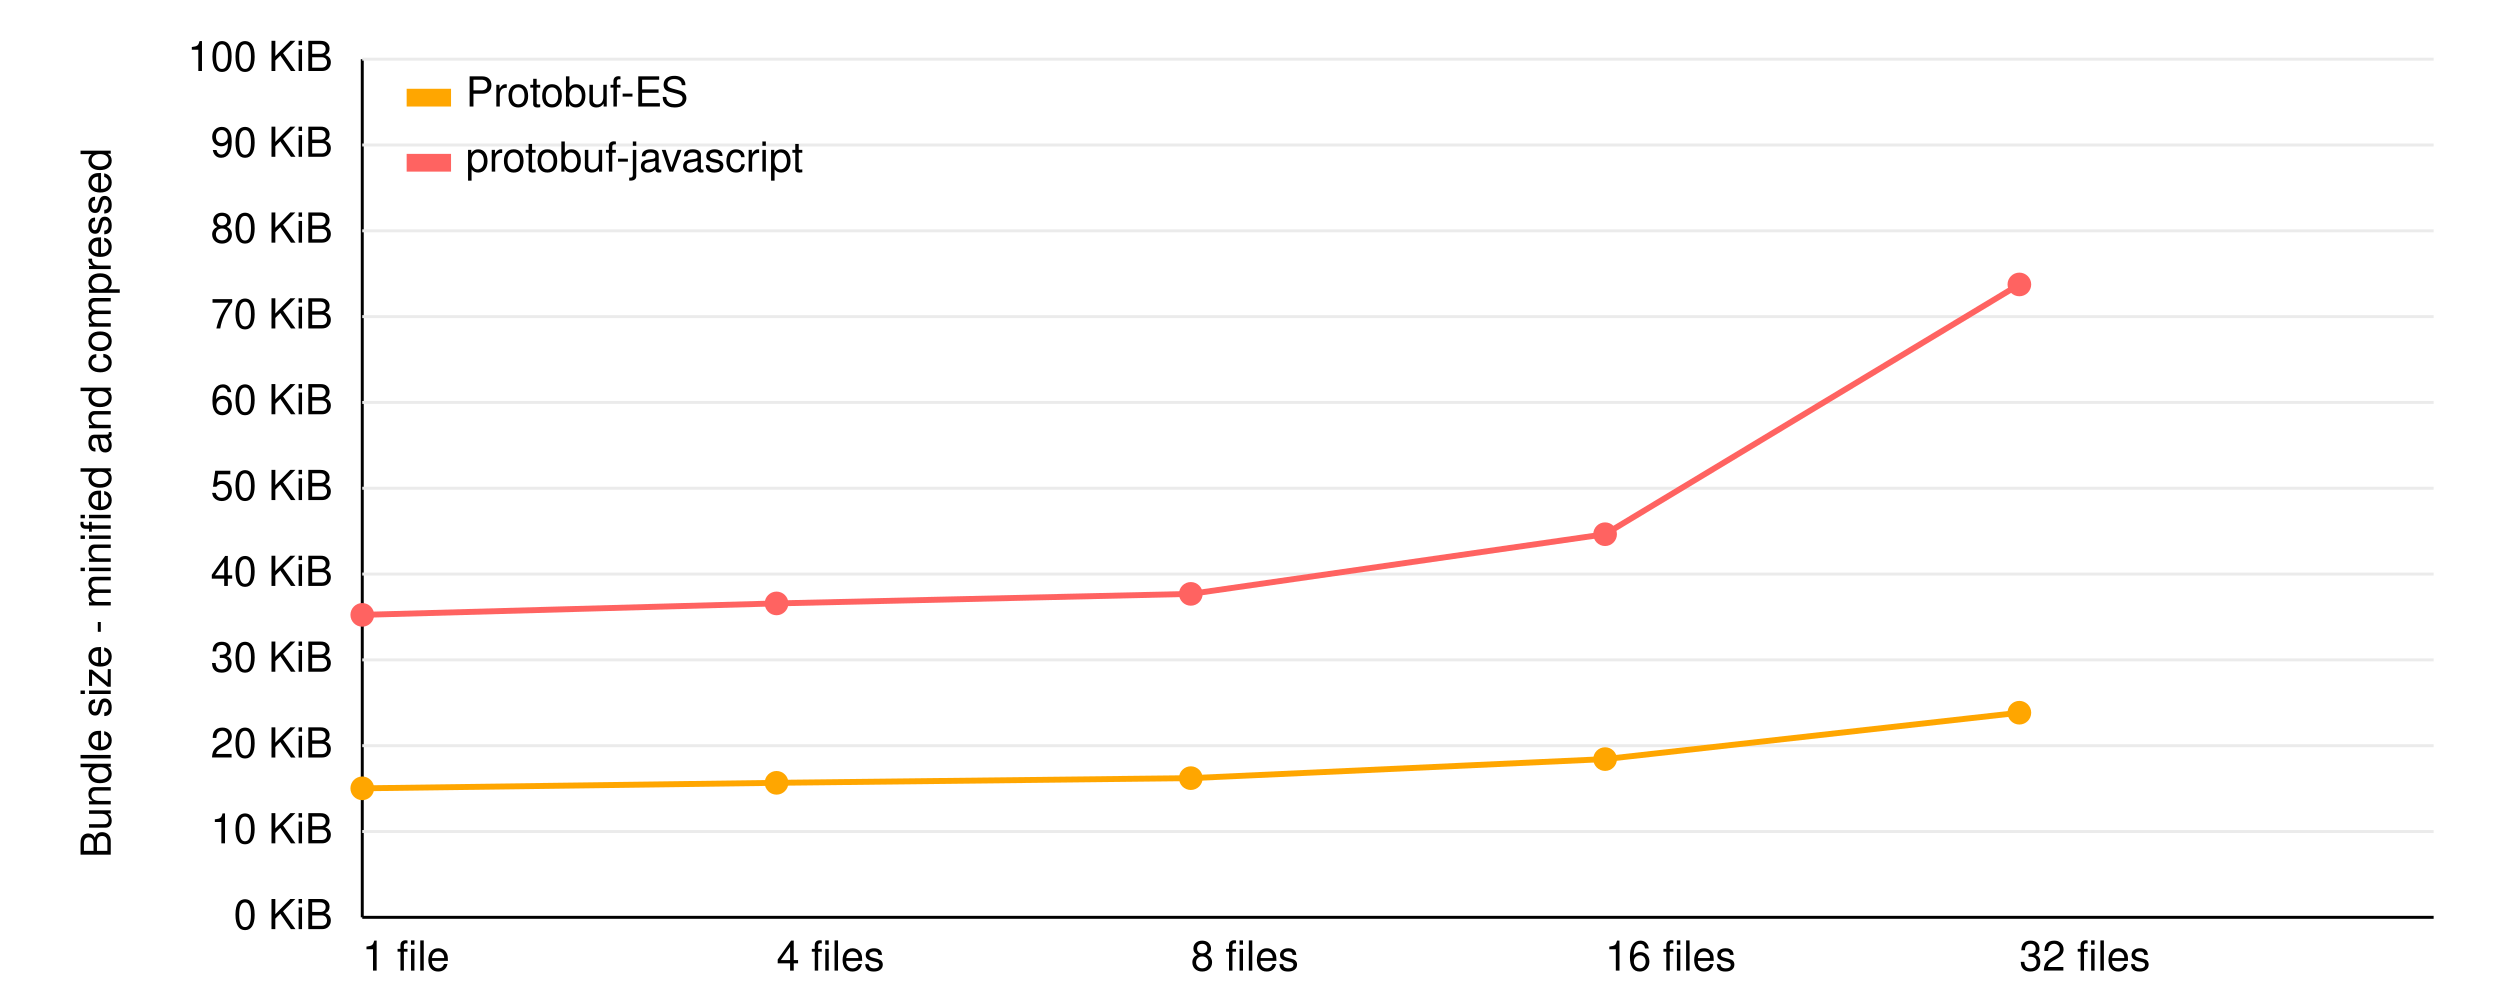
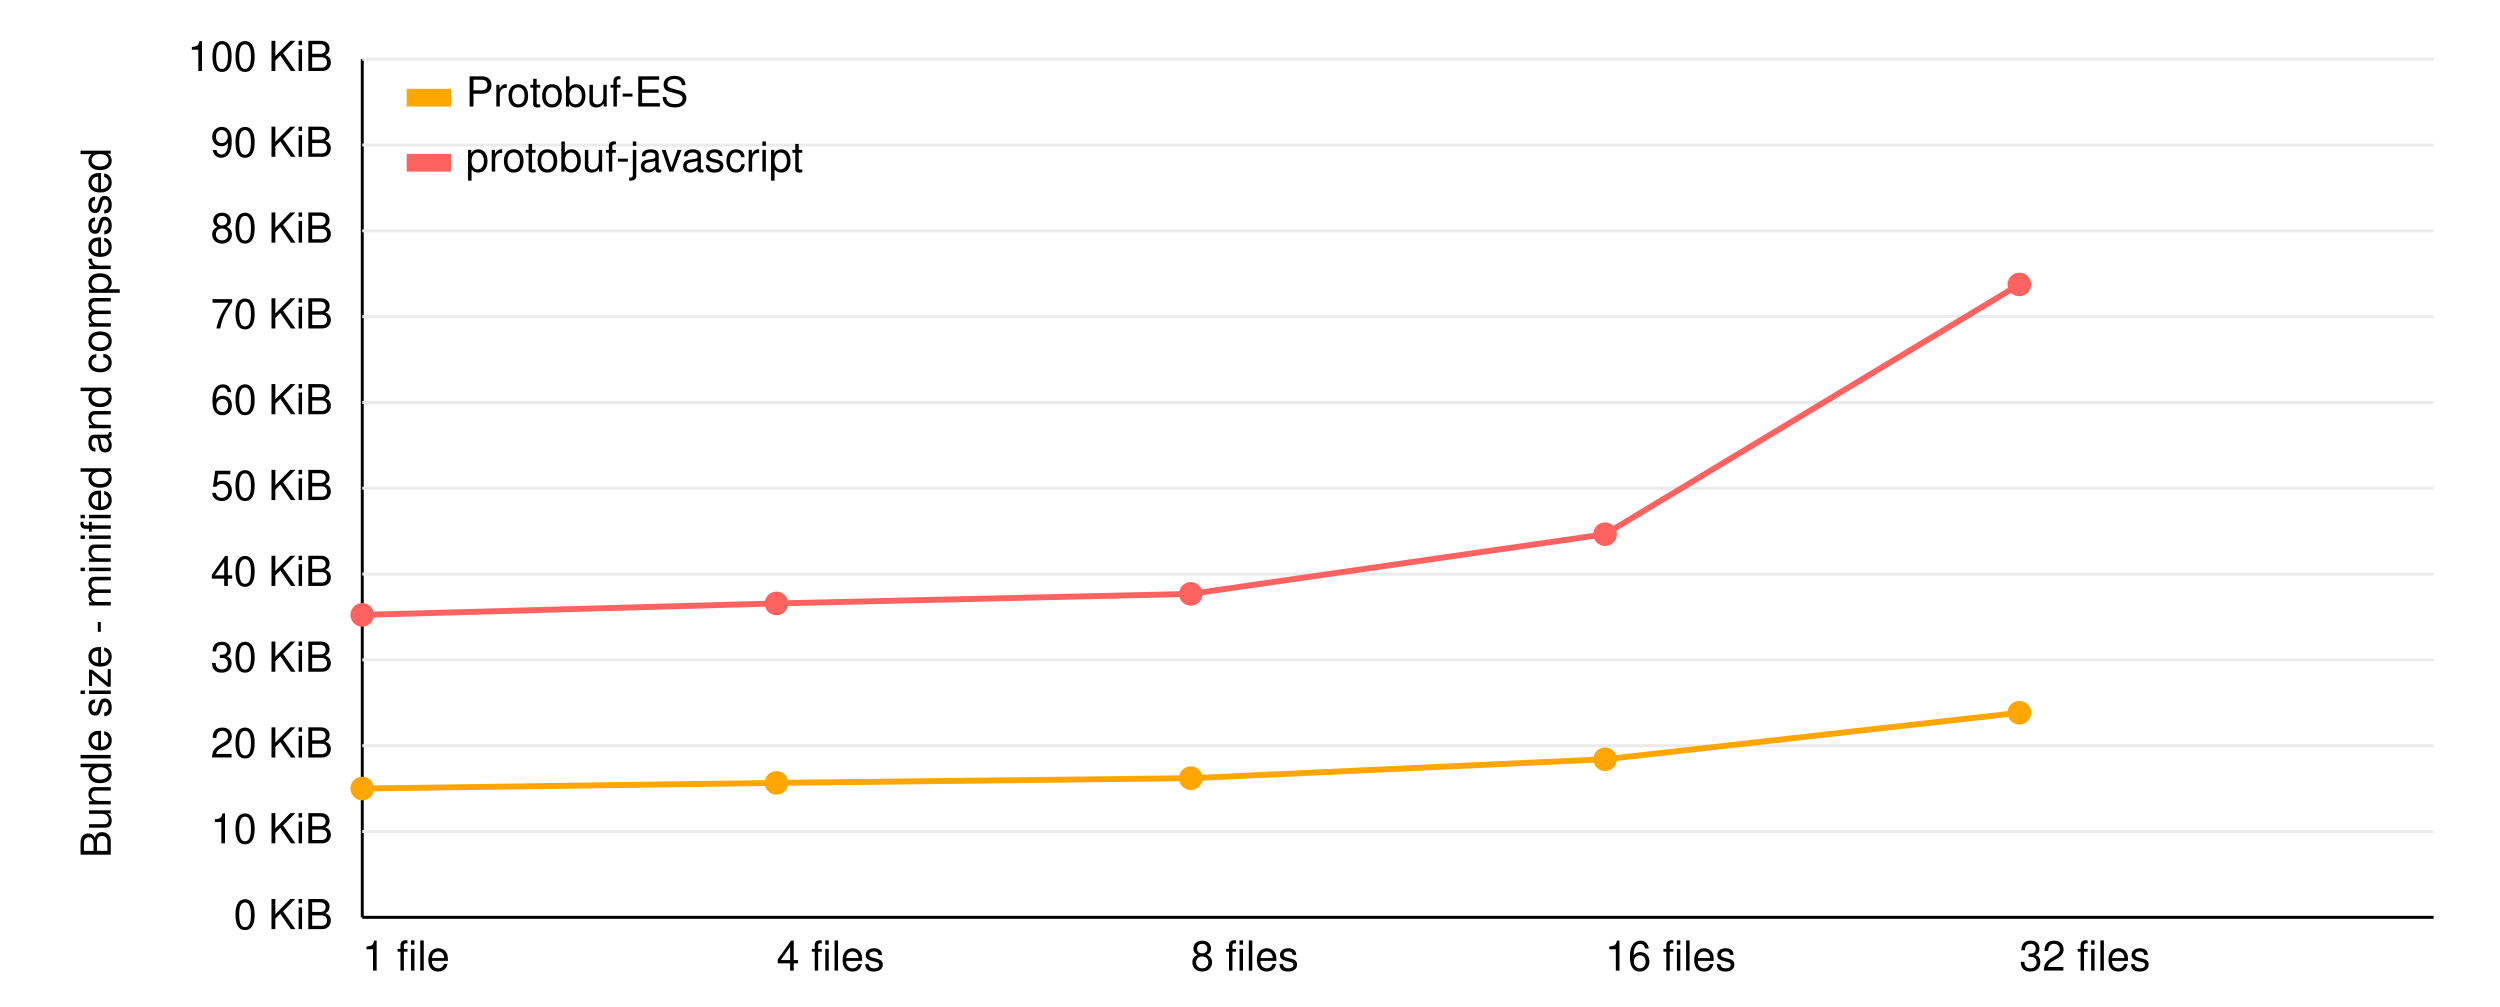
<svg xmlns="http://www.w3.org/2000/svg" version="1.1" width="820px" height="330px" viewBox="0 0 820 340" class="chart">
  <style>
      
      text {
        font: 14px Verdana, Helvetica, Arial, sans-serif;
      }
      
    </style>
  <g transform="translate(110,310)">
    <line y1="0" x2="700" stroke="black" />
    <text x="0" y="18" text-anchor="start">1 file</text>
    <text x="140" y="18" text-anchor="start">4 files</text>
    <text x="280" y="18" text-anchor="start">8 files</text>
    <text x="420" y="18" text-anchor="start">16 files</text>
    <text x="560" y="18" text-anchor="start">32 files</text>
  </g>
  <g transform="translate(110, 20)">
    <line x1="0" x2="0" y1="0" y2="290" stroke="black" />
    <g transform="rotate(-90), translate(-150,-85)">
      <text text-anchor="middle">Bundle size - minified and compressed</text>
    </g>
    <text x="-10" y="4" text-anchor="end">100 KiB</text>
    <line x1="0" x2="700" y1="0" y2="0" stroke="#ebebeb" />
    <text x="-10" y="33" text-anchor="end">90 KiB</text>
    <line x1="0" x2="700" y1="29" y2="29" stroke="#ebebeb" />
    <text x="-10" y="62" text-anchor="end">80 KiB</text>
    <line x1="0" x2="700" y1="58" y2="58" stroke="#ebebeb" />
    <text x="-10" y="91" text-anchor="end">70 KiB</text>
    <line x1="0" x2="700" y1="87" y2="87" stroke="#ebebeb" />
    <text x="-10" y="120" text-anchor="end">60 KiB</text>
    <line x1="0" x2="700" y1="116" y2="116" stroke="#ebebeb" />
    <text x="-10" y="149" text-anchor="end">50 KiB</text>
    <line x1="0" x2="700" y1="145" y2="145" stroke="#ebebeb" />
    <text x="-10" y="178" text-anchor="end">40 KiB</text>
    <line x1="0" x2="700" y1="174" y2="174" stroke="#ebebeb" />
    <text x="-10" y="207" text-anchor="end">30 KiB</text>
    <line x1="0" x2="700" y1="203" y2="203" stroke="#ebebeb" />
    <text x="-10" y="236" text-anchor="end">20 KiB</text>
    <line x1="0" x2="700" y1="232" y2="232" stroke="#ebebeb" />
    <text x="-10" y="265" text-anchor="end">10 KiB</text>
    <line x1="0" x2="700" y1="261" y2="261" stroke="#ebebeb" />
    <text x="-10" y="294" text-anchor="end">0 KiB</text>
  </g>
  <g transform="translate(110, 20)">
-     <polyline fill="none" stroke="#ffa600" stroke-width="2" points="0,246.407 140,244.546 280,242.966 420,236.528 560,220.853">
+     <polyline fill="none" stroke="#ffa600" stroke-width="2" points="0,246.475 140,244.566 280,242.98 420,236.579 560,220.864">
    </polyline>
-     <circle cx="0" cy="246.407" r="4" fill="#ffa600" />
-     <circle cx="140" cy="244.546" r="4" fill="#ffa600" />
-     <circle cx="280" cy="242.966" r="4" fill="#ffa600" />
-     <circle cx="420" cy="236.528" r="4" fill="#ffa600" />
-     <circle cx="560" cy="220.853" r="4" fill="#ffa600" />
+     <circle cx="0" cy="246.475" r="4" fill="#ffa600" />
+     <circle cx="140" cy="244.566" r="4" fill="#ffa600" />
+     <circle cx="280" cy="242.98" r="4" fill="#ffa600" />
+     <circle cx="420" cy="236.579" r="4" fill="#ffa600" />
+     <circle cx="560" cy="220.864" r="4" fill="#ffa600" />
  </g>
  <g transform="translate(110, 20)">
    <polyline fill="none" stroke="#ff6361" stroke-width="2" points="0,187.789 140,183.918 280,180.695 420,160.528 560,76.125">
    </polyline>
    <circle cx="0" cy="187.789" r="4" fill="#ff6361" />
    <circle cx="140" cy="183.918" r="4" fill="#ff6361" />
    <circle cx="280" cy="180.695" r="4" fill="#ff6361" />
    <circle cx="420" cy="160.528" r="4" fill="#ff6361" />
    <circle cx="560" cy="76.125" r="4" fill="#ff6361" />
  </g>
  <g transform="translate(125, 30)">
    <g transform="translate(0, 0)">
      <rect width="15" height="6" fill="#ffa600" />
      <text x="20" y="6">Protobuf-ES</text>
    </g>
    <g transform="translate(0, 22)">
      <rect width="15" height="6" fill="#ff6361" />
      <text x="20" y="6">protobuf-javascript</text>
    </g>
  </g>
</svg>
